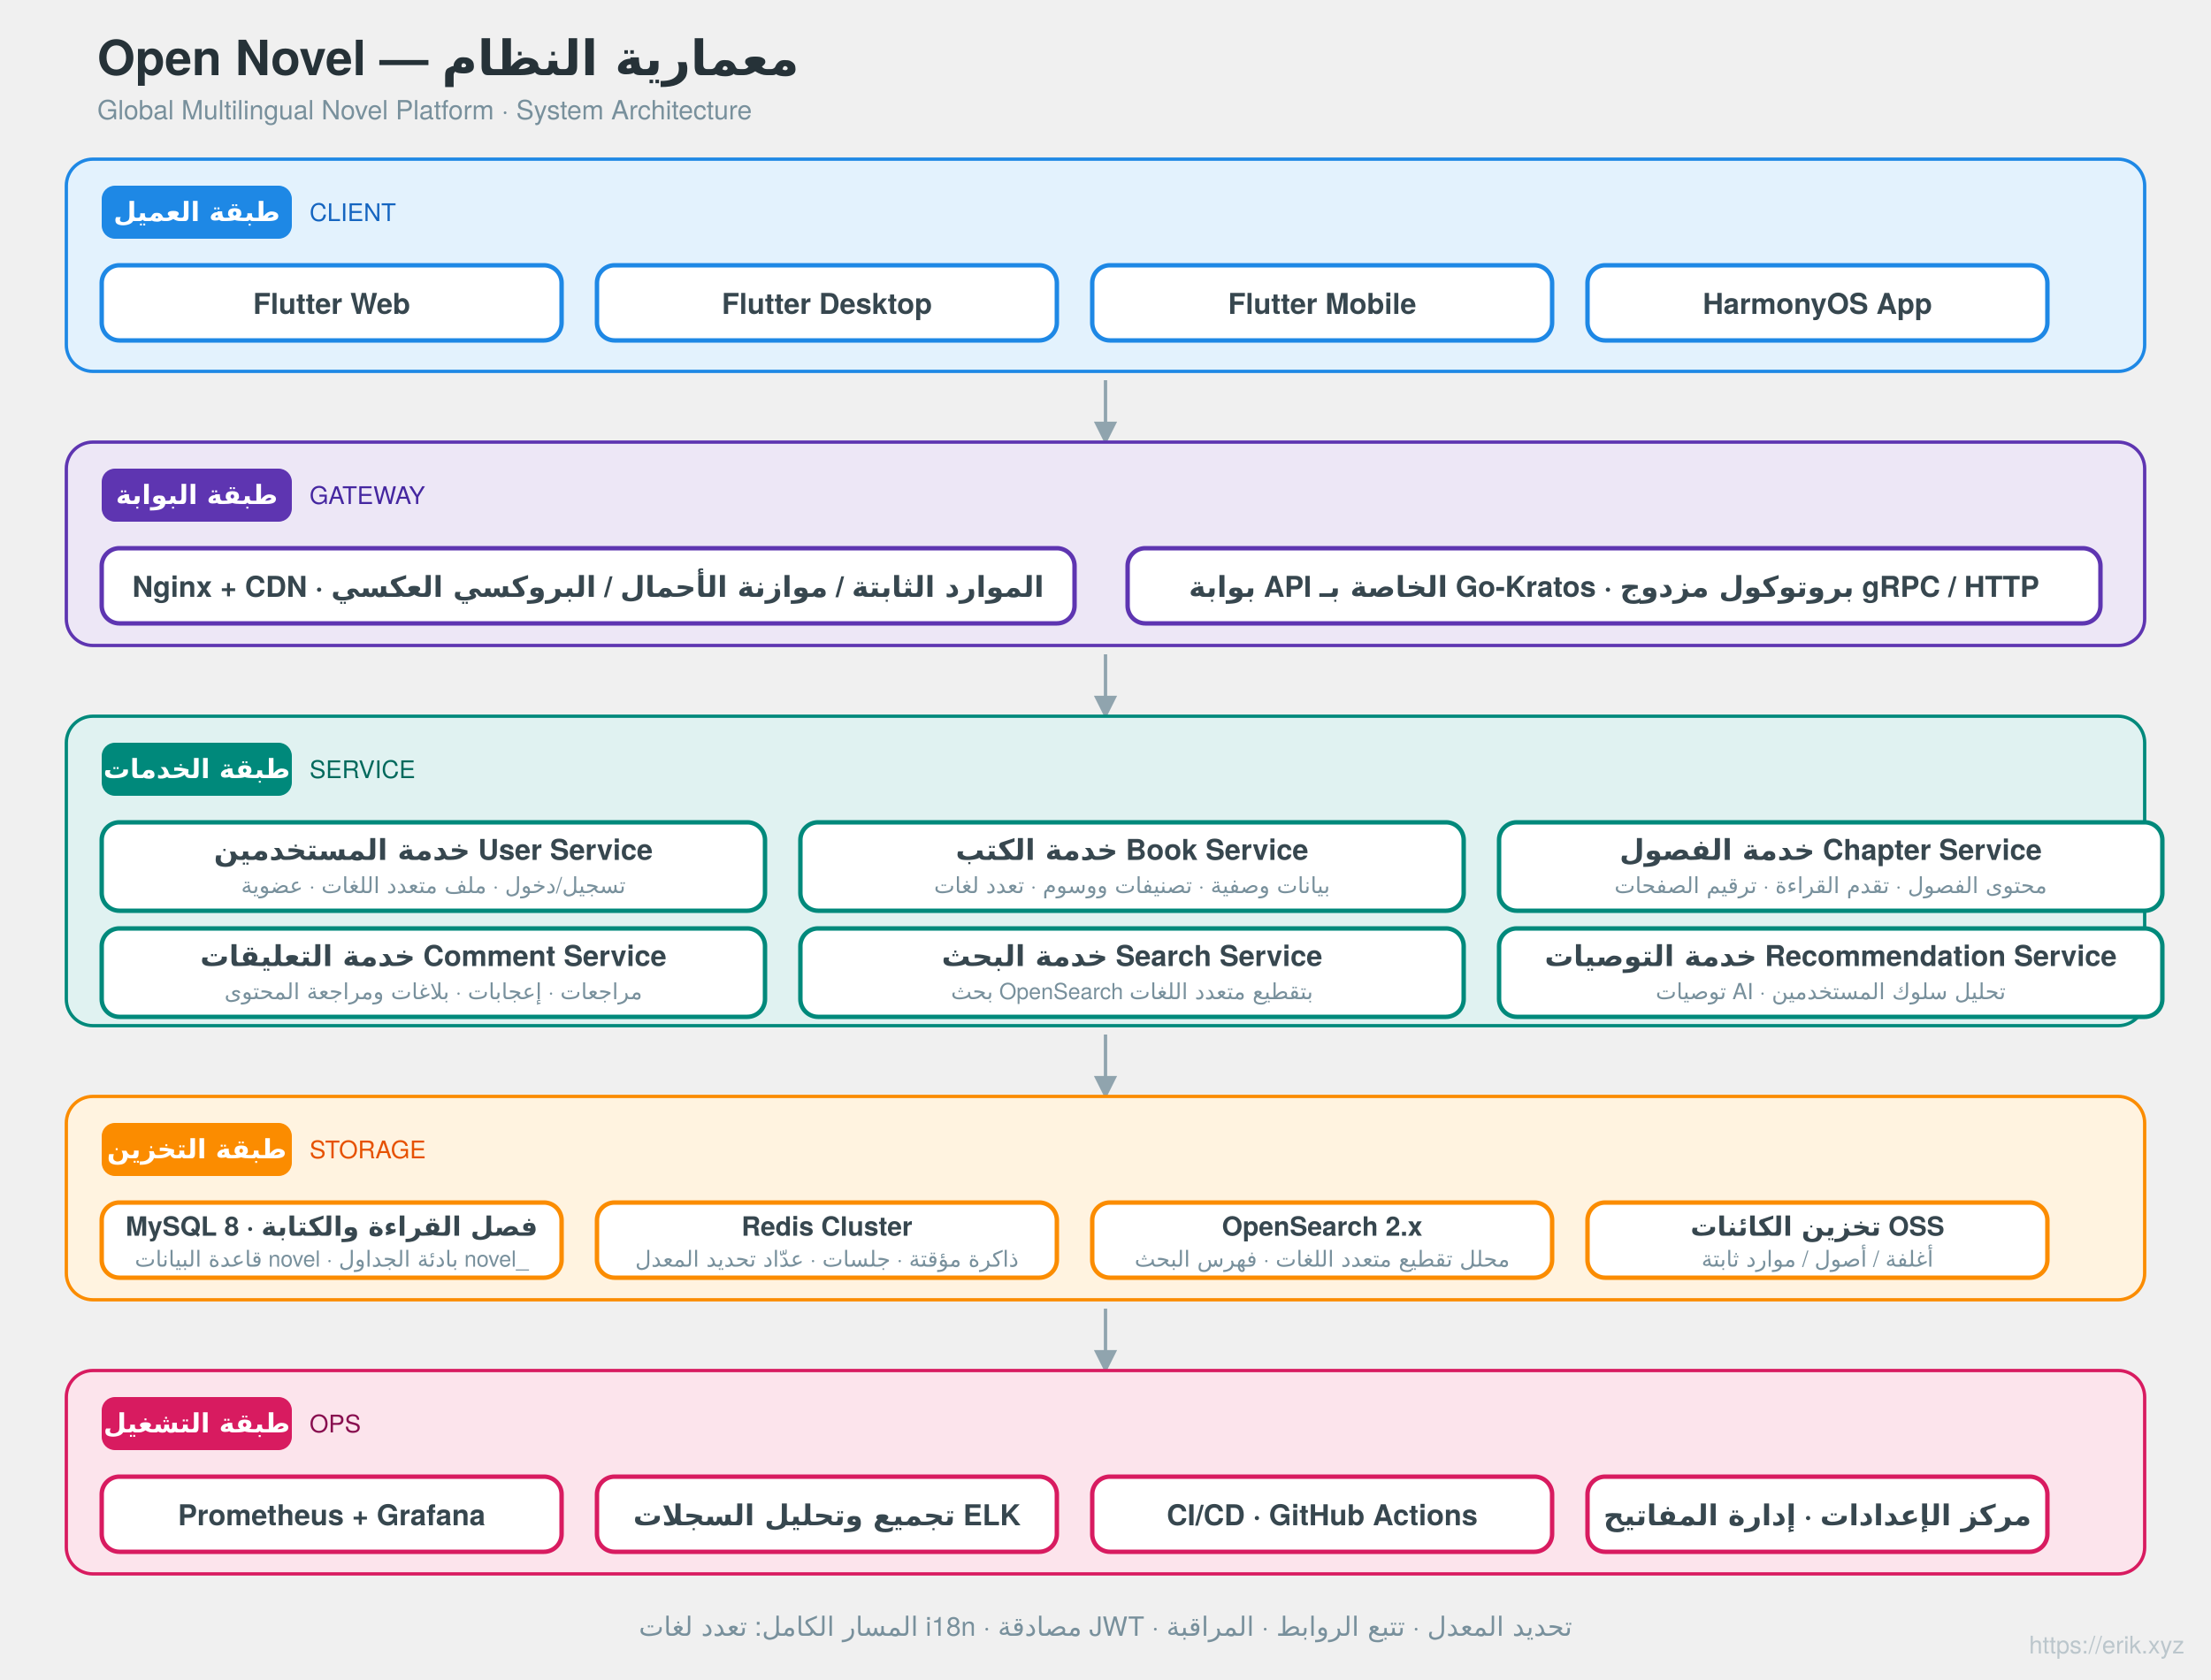
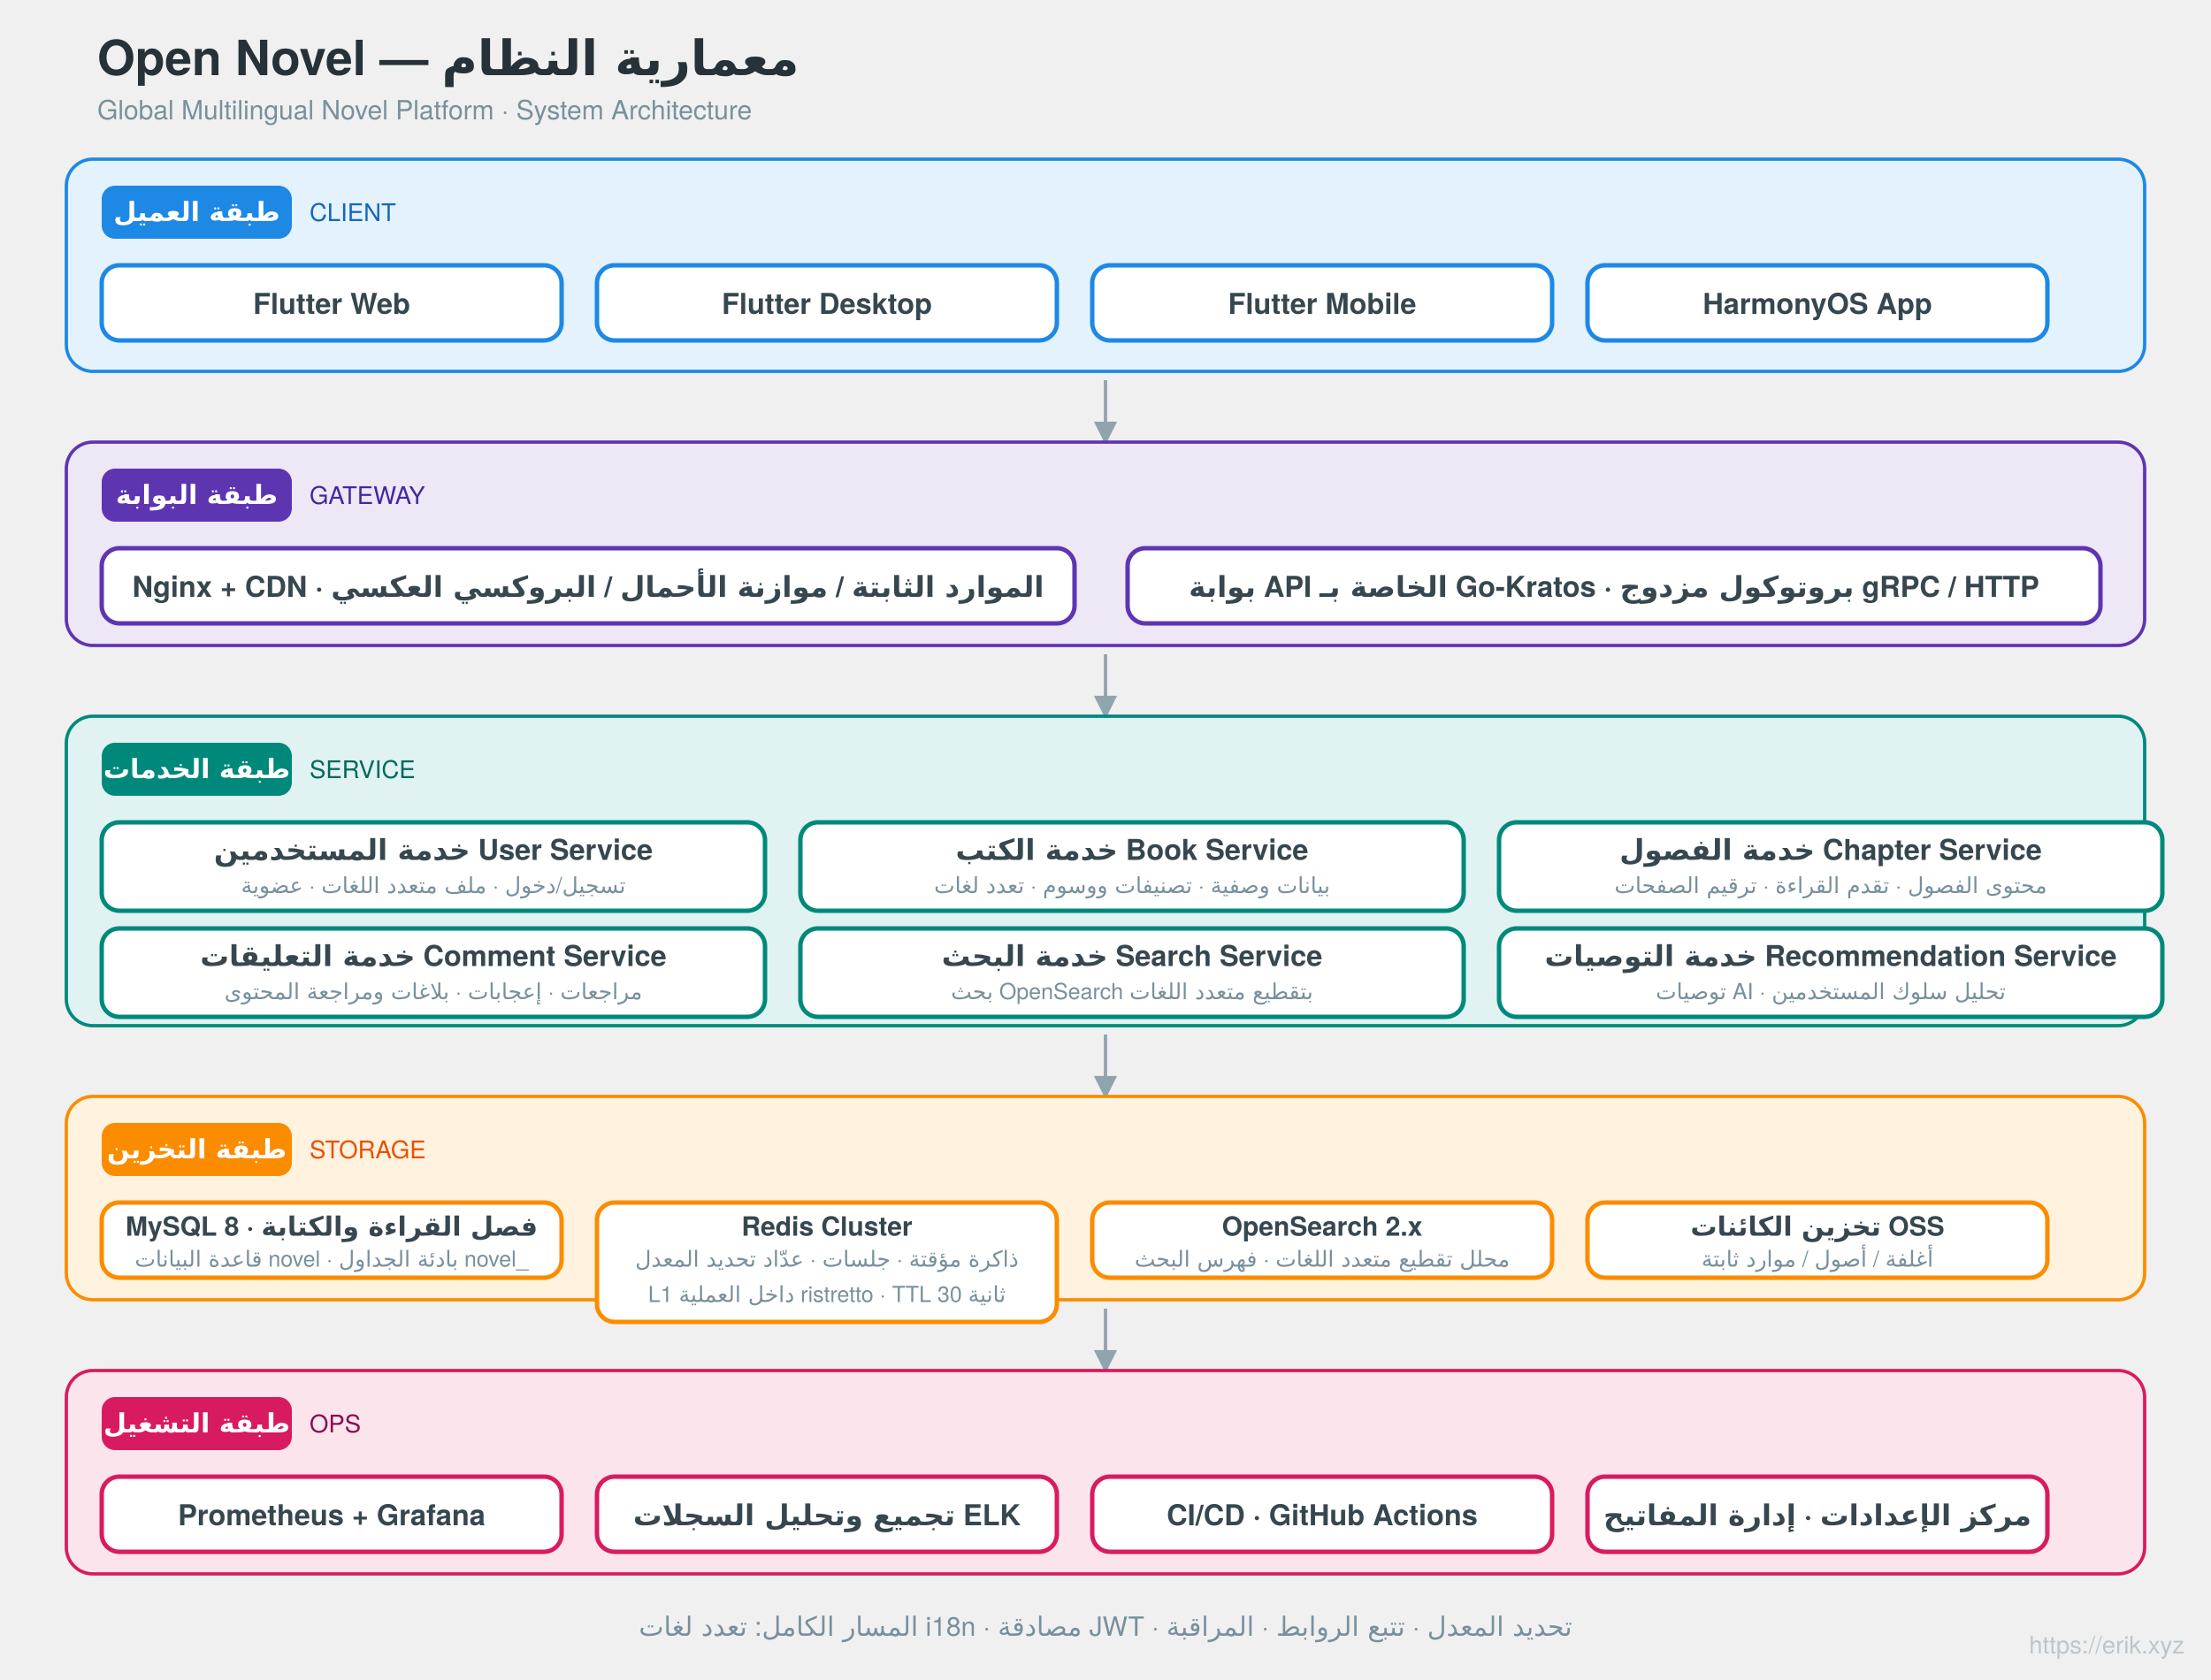
<svg xmlns="http://www.w3.org/2000/svg" width="1000" height="760" viewBox="0 0 1000 760" font-family="'PingFang SC','Microsoft YaHei','Helvetica Neue',sans-serif">
  <defs>
    <marker id="arrow" viewBox="0 0 10 10" refX="5" refY="5" markerWidth="7" markerHeight="7" orient="auto-start-reverse">
      <path d="M 0 0 L 10 5 L 0 10 z" fill="#90a4ae" />
    </marker>
  </defs>
  <text x="44" y="34" font-size="22" font-weight="700" fill="#263238">Open Novel — معمارية النظام</text>
  <text x="44" y="54" font-size="12" fill="#78909c">Global Multilingual Novel Platform · System Architecture</text>
  <g>
    <rect x="30" y="72" width="940" height="96" rx="12" fill="#e3f2fd" stroke="#1e88e5" stroke-width="1.5" />
    <rect x="46" y="84" width="86" height="24" rx="6" fill="#1e88e5" />
    <text x="89" y="100" font-size="12" font-weight="600" fill="#ffffff" text-anchor="middle">طبقة العميل</text>
    <text x="140" y="100" font-size="11" fill="#1565c0">CLIENT</text>
    <g>
      <rect x="46" y="120" width="208" height="34" rx="8" fill="#ffffff" stroke="#1e88e5" stroke-width="2" />
      <text x="150" y="142" font-size="13" font-weight="600" fill="#37474f" text-anchor="middle">Flutter Web</text>
    </g>
    <g>
      <rect x="270" y="120" width="208" height="34" rx="8" fill="#ffffff" stroke="#1e88e5" stroke-width="2" />
      <text x="374" y="142" font-size="13" font-weight="600" fill="#37474f" text-anchor="middle">Flutter Desktop</text>
    </g>
    <g>
      <rect x="494" y="120" width="208" height="34" rx="8" fill="#ffffff" stroke="#1e88e5" stroke-width="2" />
      <text x="598" y="142" font-size="13" font-weight="600" fill="#37474f" text-anchor="middle">Flutter Mobile</text>
    </g>
    <g>
      <rect x="718" y="120" width="208" height="34" rx="8" fill="#ffffff" stroke="#1e88e5" stroke-width="2" />
      <text x="822" y="142" font-size="13" font-weight="600" fill="#37474f" text-anchor="middle">HarmonyOS App</text>
    </g>
  </g>
  <line x1="500" y1="172" x2="500" y2="196" stroke="#90a4ae" stroke-width="1.5" marker-end="url(#arrow)" />
  <g>
    <rect x="30" y="200" width="940" height="92" rx="12" fill="#ede7f6" stroke="#5e35b1" stroke-width="1.5" />
    <rect x="46" y="212" width="86" height="24" rx="6" fill="#5e35b1" />
    <text x="89" y="228" font-size="12" font-weight="600" fill="#ffffff" text-anchor="middle">طبقة البوابة</text>
    <text x="140" y="228" font-size="11" fill="#4527a0">GATEWAY</text>
    <g>
      <rect x="46" y="248" width="440" height="34" rx="8" fill="#ffffff" stroke="#5e35b1" stroke-width="2" />
      <text x="266" y="270" font-size="13" font-weight="600" fill="#37474f" text-anchor="middle">Nginx + CDN · الموارد الثابتة / موازنة الأحمال / البروكسي العكسي</text>
    </g>
    <g>
      <rect x="510" y="248" width="440" height="34" rx="8" fill="#ffffff" stroke="#5e35b1" stroke-width="2" />
      <text x="730" y="270" font-size="13" font-weight="600" fill="#37474f" text-anchor="middle">بوابة API الخاصة بـ Go-Kratos · بروتوكول مزدوج gRPC / HTTP</text>
    </g>
  </g>
  <line x1="500" y1="296" x2="500" y2="320" stroke="#90a4ae" stroke-width="1.5" marker-end="url(#arrow)" />
  <g>
    <rect x="30" y="324" width="940" height="140" rx="12" fill="#e0f2f1" stroke="#00897b" stroke-width="1.5" />
    <rect x="46" y="336" width="86" height="24" rx="6" fill="#00897b" />
    <text x="89" y="352" font-size="12" font-weight="600" fill="#ffffff" text-anchor="middle">طبقة الخدمات</text>
    <text x="140" y="352" font-size="11" fill="#00695c">SERVICE</text>
    <g>
      <rect x="46" y="372" width="300" height="40" rx="8" fill="#ffffff" stroke="#00897b" stroke-width="2" />
      <text x="196" y="389" font-size="13" font-weight="600" fill="#37474f" text-anchor="middle">خدمة المستخدمين User Service</text>
      <text x="196" y="404" font-size="10" fill="#78909c" text-anchor="middle">تسجيل/دخول · ملف متعدد اللغات · عضوية</text>
    </g>
    <g>
      <rect x="362" y="372" width="300" height="40" rx="8" fill="#ffffff" stroke="#00897b" stroke-width="2" />
      <text x="512" y="389" font-size="13" font-weight="600" fill="#37474f" text-anchor="middle">خدمة الكتب Book Service</text>
      <text x="512" y="404" font-size="10" fill="#78909c" text-anchor="middle">بيانات وصفية · تصنيفات ووسوم · تعدد لغات</text>
    </g>
    <g>
      <rect x="678" y="372" width="300" height="40" rx="8" fill="#ffffff" stroke="#00897b" stroke-width="2" />
      <text x="828" y="389" font-size="13" font-weight="600" fill="#37474f" text-anchor="middle">خدمة الفصول Chapter Service</text>
      <text x="828" y="404" font-size="10" fill="#78909c" text-anchor="middle">محتوى الفصول · تقدم القراءة · ترقيم الصفحات</text>
    </g>
    <g>
      <rect x="46" y="420" width="300" height="40" rx="8" fill="#ffffff" stroke="#00897b" stroke-width="2" />
      <text x="196" y="437" font-size="13" font-weight="600" fill="#37474f" text-anchor="middle">خدمة التعليقات Comment Service</text>
      <text x="196" y="452" font-size="10" fill="#78909c" text-anchor="middle">مراجعات · إعجابات · بلاغات ومراجعة المحتوى</text>
    </g>
    <g>
      <rect x="362" y="420" width="300" height="40" rx="8" fill="#ffffff" stroke="#00897b" stroke-width="2" />
      <text x="512" y="437" font-size="13" font-weight="600" fill="#37474f" text-anchor="middle">خدمة البحث Search Service</text>
      <text x="512" y="452" font-size="10" fill="#78909c" text-anchor="middle">بحث OpenSearch بتقطيع متعدد اللغات</text>
    </g>
    <g>
      <rect x="678" y="420" width="300" height="40" rx="8" fill="#ffffff" stroke="#00897b" stroke-width="2" />
      <text x="828" y="437" font-size="13" font-weight="600" fill="#37474f" text-anchor="middle">خدمة التوصيات Recommendation Service</text>
      <text x="828" y="452" font-size="10" fill="#78909c" text-anchor="middle">توصيات AI · تحليل سلوك المستخدمين</text>
    </g>
  </g>
  <line x1="500" y1="468" x2="500" y2="492" stroke="#90a4ae" stroke-width="1.5" marker-end="url(#arrow)" />
  <g>
    <rect x="30" y="496" width="940" height="92" rx="12" fill="#fff3e0" stroke="#fb8c00" stroke-width="1.5" />
    <rect x="46" y="508" width="86" height="24" rx="6" fill="#fb8c00" />
    <text x="89" y="524" font-size="12" font-weight="600" fill="#ffffff" text-anchor="middle">طبقة التخزين</text>
    <text x="140" y="524" font-size="11" fill="#e65100">STORAGE</text>
    <g>
      <rect x="46" y="544" width="208" height="34" rx="8" fill="#ffffff" stroke="#fb8c00" stroke-width="2" />
      <text x="150" y="559" font-size="12" font-weight="600" fill="#37474f" text-anchor="middle">MySQL 8 · فصل القراءة والكتابة</text>
      <text x="150" y="573" font-size="10" fill="#78909c" text-anchor="middle">قاعدة البيانات novel · بادئة الجداول novel_</text>
    </g>
    <g>
-       <rect x="270" y="544" width="208" height="34" rx="8" fill="#ffffff" stroke="#fb8c00" stroke-width="2" />
+       <rect x="270" y="544" width="208" height="54" rx="8" fill="#ffffff" stroke="#fb8c00" stroke-width="2" />
      <text x="374" y="559" font-size="12" font-weight="600" fill="#37474f" text-anchor="middle">Redis Cluster</text>
      <text x="374" y="573" font-size="10" fill="#78909c" text-anchor="middle">ذاكرة مؤقتة · جلسات · عدّاد تحديد المعدل</text>
+       <text x="374" y="589" font-size="10" fill="#78909c" text-anchor="middle">L1 داخل العملية ristretto · TTL 30 ثانية</text>
    </g>
    <g>
      <rect x="494" y="544" width="208" height="34" rx="8" fill="#ffffff" stroke="#fb8c00" stroke-width="2" />
      <text x="598" y="559" font-size="12" font-weight="600" fill="#37474f" text-anchor="middle">OpenSearch 2.x</text>
      <text x="598" y="573" font-size="10" fill="#78909c" text-anchor="middle">محلل تقطيع متعدد اللغات · فهرس البحث</text>
    </g>
    <g>
      <rect x="718" y="544" width="208" height="34" rx="8" fill="#ffffff" stroke="#fb8c00" stroke-width="2" />
      <text x="822" y="559" font-size="12" font-weight="600" fill="#37474f" text-anchor="middle">تخزين الكائنات OSS</text>
      <text x="822" y="573" font-size="10" fill="#78909c" text-anchor="middle">أغلفة / أصول / موارد ثابتة</text>
    </g>
  </g>
  <line x1="500" y1="592" x2="500" y2="616" stroke="#90a4ae" stroke-width="1.5" marker-end="url(#arrow)" />
  <g>
    <rect x="30" y="620" width="940" height="92" rx="12" fill="#fce4ec" stroke="#d81b60" stroke-width="1.5" />
    <rect x="46" y="632" width="86" height="24" rx="6" fill="#d81b60" />
    <text x="89" y="648" font-size="12" font-weight="600" fill="#ffffff" text-anchor="middle">طبقة التشغيل</text>
    <text x="140" y="648" font-size="11" fill="#880e4f">OPS</text>
    <g>
      <rect x="46" y="668" width="208" height="34" rx="8" fill="#ffffff" stroke="#d81b60" stroke-width="2" />
      <text x="150" y="690" font-size="13" font-weight="600" fill="#37474f" text-anchor="middle">Prometheus + Grafana</text>
    </g>
    <g>
      <rect x="270" y="668" width="208" height="34" rx="8" fill="#ffffff" stroke="#d81b60" stroke-width="2" />
      <text x="374" y="690" font-size="13" font-weight="600" fill="#37474f" text-anchor="middle">تجميع وتحليل السجلات ELK</text>
    </g>
    <g>
      <rect x="494" y="668" width="208" height="34" rx="8" fill="#ffffff" stroke="#d81b60" stroke-width="2" />
      <text x="598" y="690" font-size="13" font-weight="600" fill="#37474f" text-anchor="middle">CI/CD · GitHub Actions</text>
    </g>
    <g>
      <rect x="718" y="668" width="208" height="34" rx="8" fill="#ffffff" stroke="#d81b60" stroke-width="2" />
      <text x="822" y="690" font-size="13" font-weight="600" fill="#37474f" text-anchor="middle">مركز الإعدادات · إدارة المفاتيح</text>
    </g>
  </g>
  <text x="500" y="740" font-size="12" fill="#78909c" text-anchor="middle">المسار الكامل: تعدد لغات i18n · مصادقة JWT · تحديد المعدل · تتبع الروابط · المراقبة</text>
  <text x="988" y="748" font-size="11" fill="#90a4ae" opacity="0.55" text-anchor="end">https://erik.xyz</text>
</svg>
